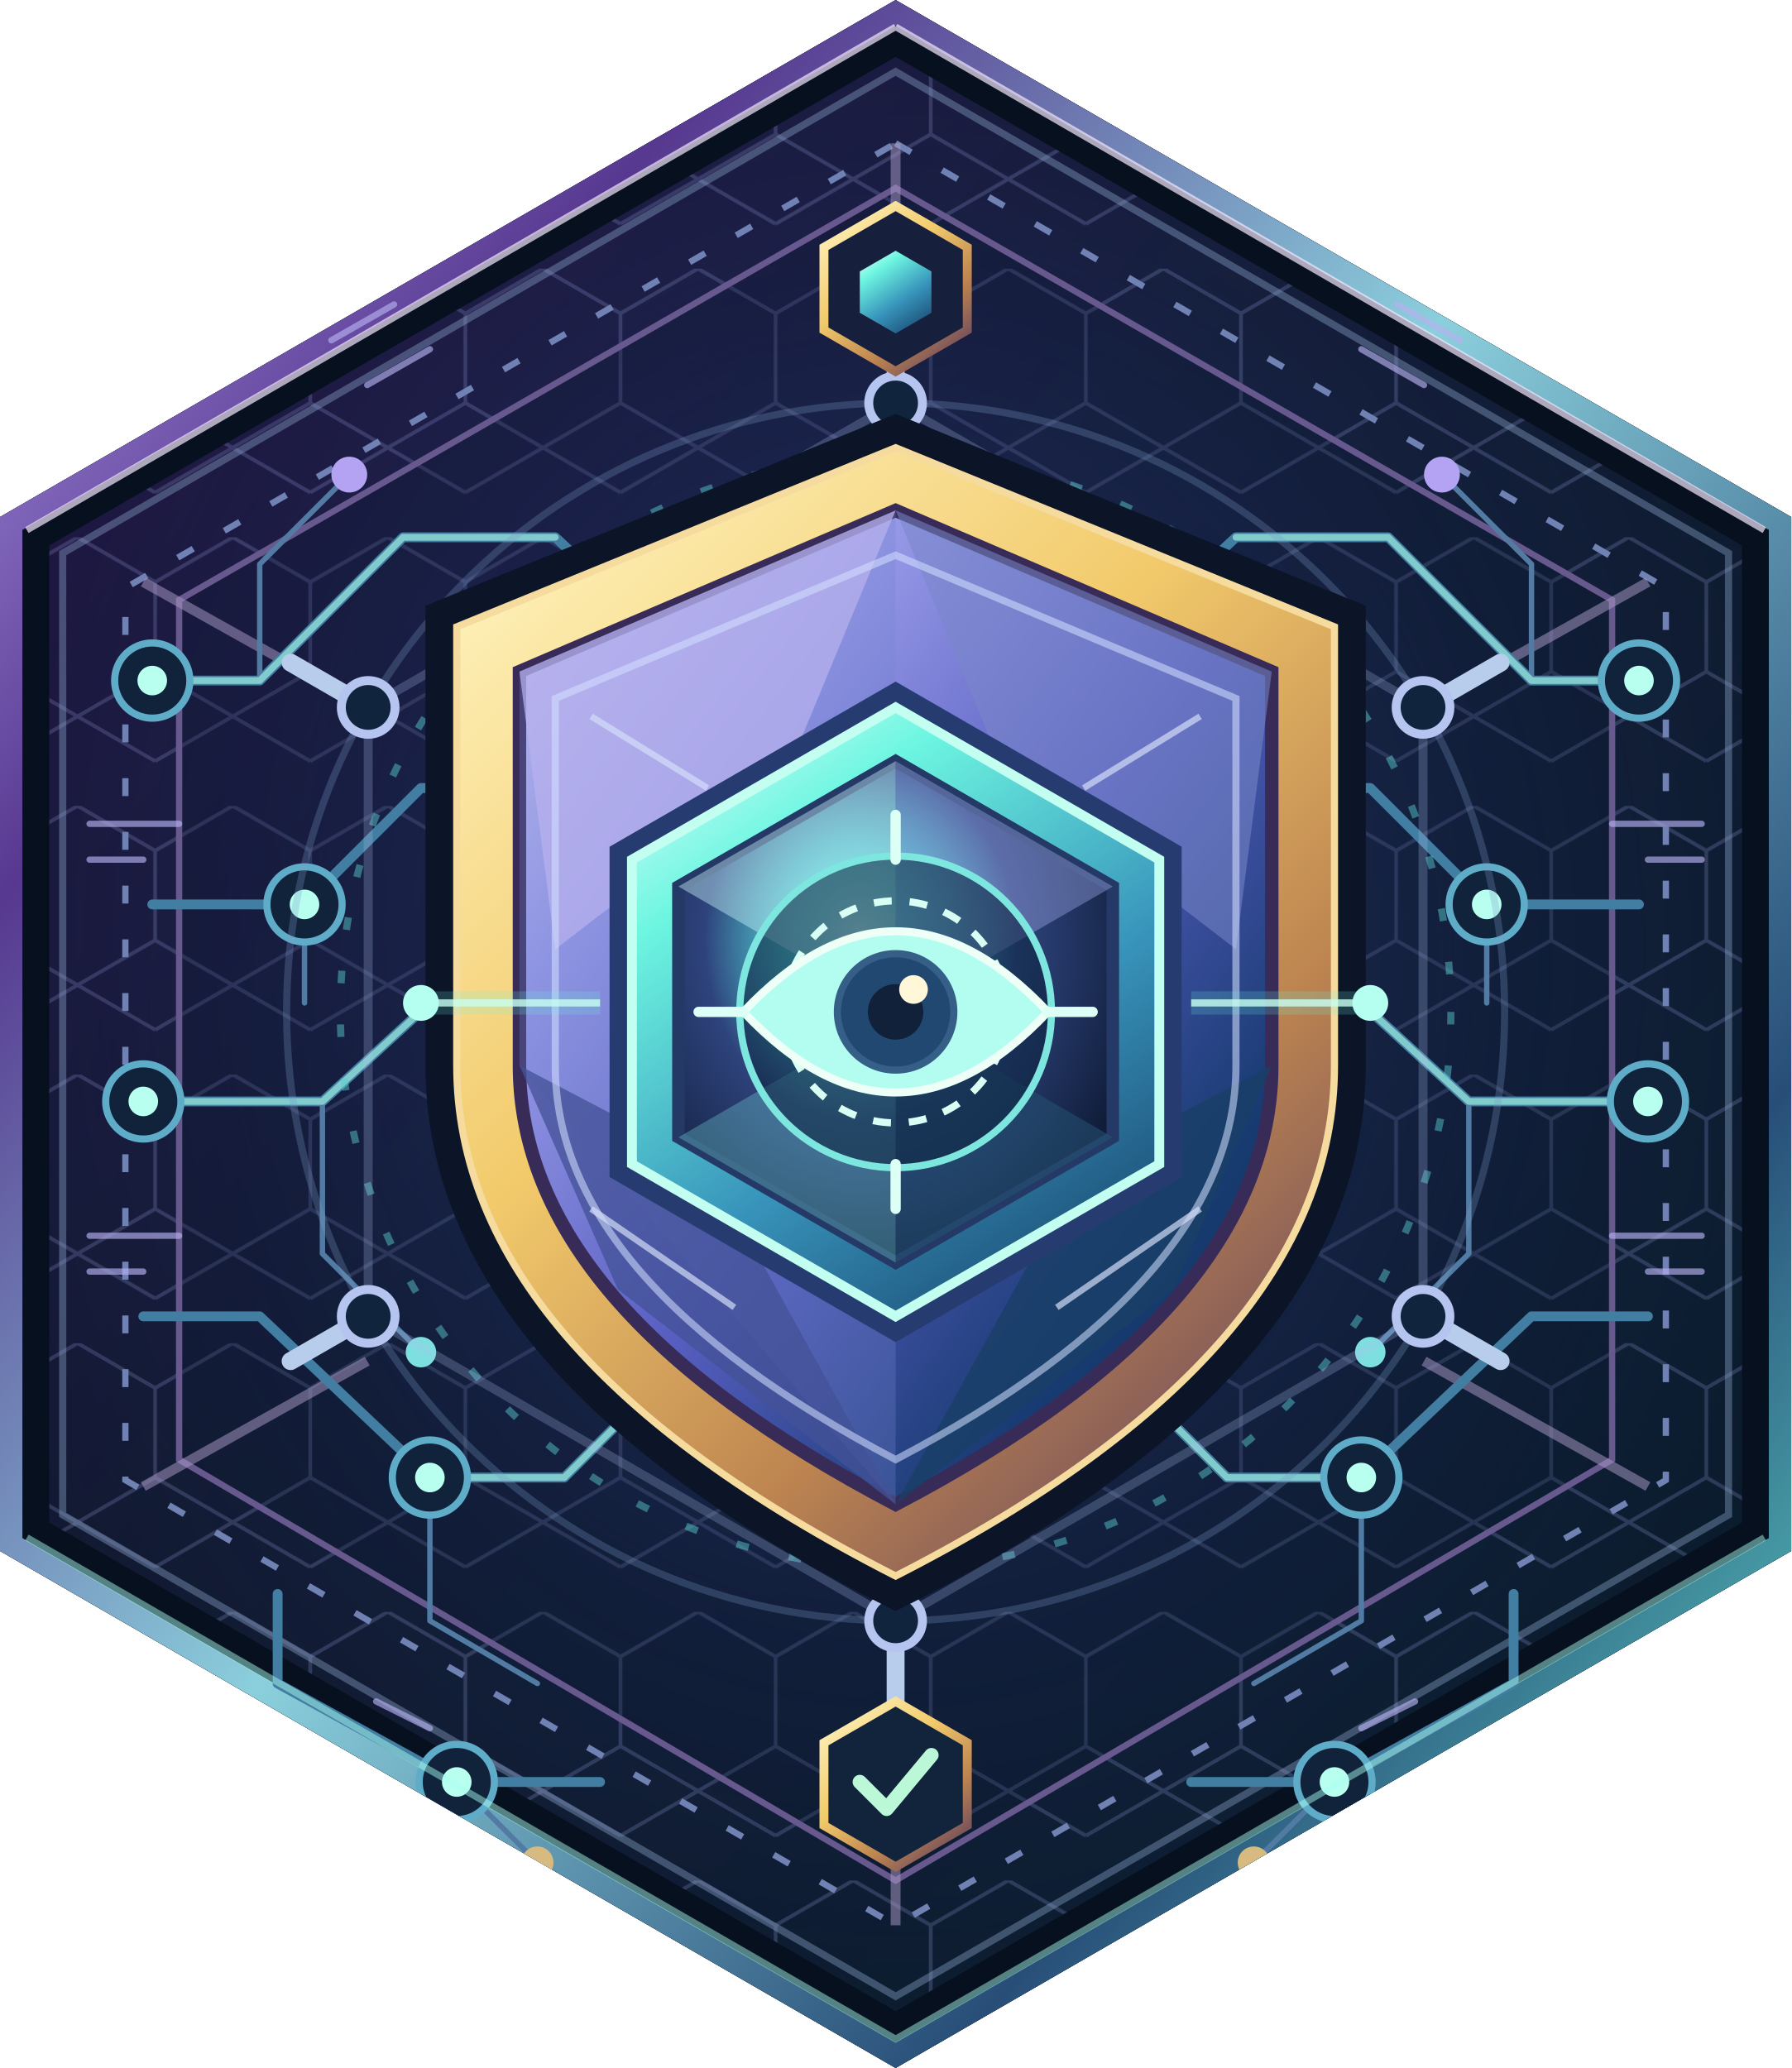
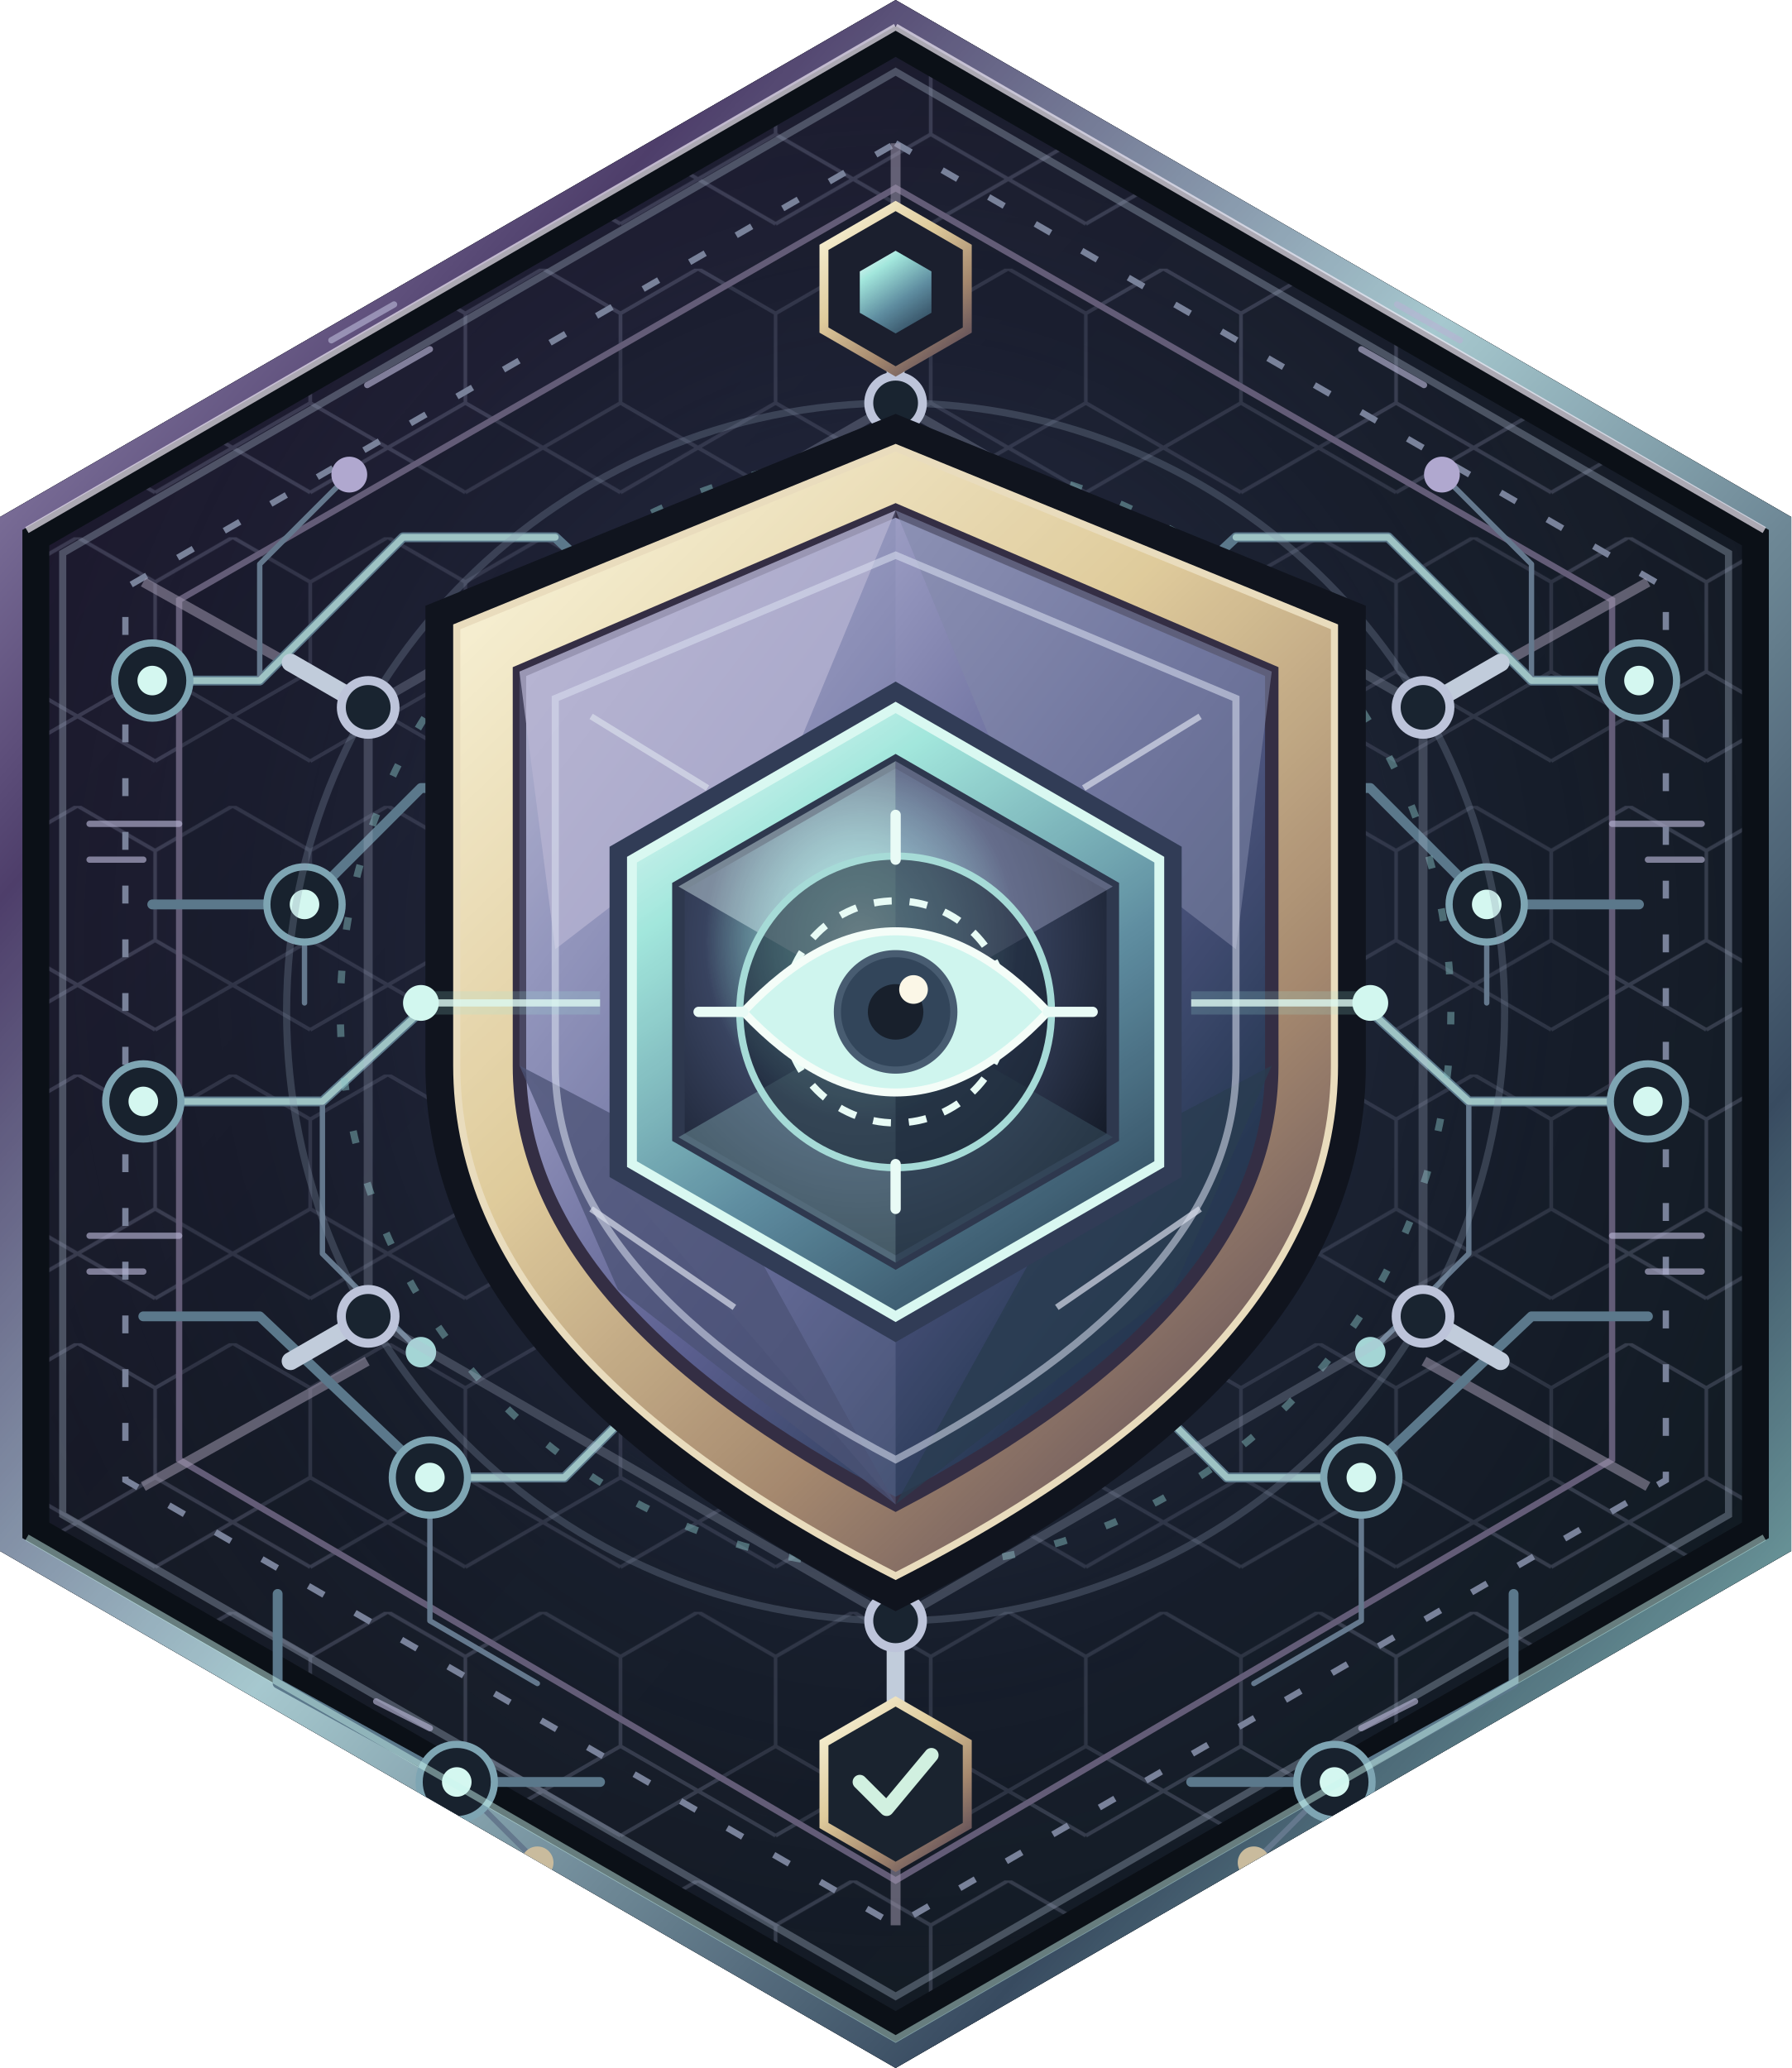
- <svg xmlns="http://www.w3.org/2000/svg" width="200" height="230.94" viewBox="0 0 200 230.94" role="img" aria-label="Faceted BEAM security audit emblem">
+ <svg xmlns="http://www.w3.org/2000/svg" filter="url(#gray50)" width="200" height="230.94" viewBox="0 0 200 230.94" role="img" aria-label="Faceted BEAM security audit emblem">
  <defs>
+     <filter id="gray50" color-interpolation-filters="sRGB">
+       <feColorMatrix type="saturate" values="0.50" />
+     </filter>
    <path id="hex" d="M100 0 200 57.735V173.205L100 230.94 0 173.205V57.735Z" />
    <clipPath id="frame">
      <use href="#hex" />
    </clipPath>
    <linearGradient id="bg" x1="0" y1="0" x2="1" y2="1" gradientUnits="objectBoundingBox">
      <stop offset="0" stop-color="#251447" />
      <stop offset=".43" stop-color="#10192e" />
      <stop offset="1" stop-color="#071c29" />
    </linearGradient>
    <radialGradient id="aura" cx="50%" cy="46%" r="67%">
      <stop stop-color="#4a56bd" stop-opacity=".58" />
      <stop offset=".52" stop-color="#283778" stop-opacity=".22" />
      <stop offset="1" stop-color="#0b162c" stop-opacity="0" />
    </radialGradient>
    <linearGradient id="rim" x1="0" y1="0" x2="1" y2="1">
      <stop stop-color="#b8a5f6" />
      <stop offset=".22" stop-color="#573890" />
      <stop offset=".48" stop-color="#8bcfdc" />
      <stop offset=".76" stop-color="#284e78" />
      <stop offset="1" stop-color="#67f0d5" />
    </linearGradient>
    <linearGradient id="gold" x1=".1" y1="0" x2=".85" y2="1">
      <stop stop-color="#fff4bf" />
      <stop offset=".4" stop-color="#f2ca6b" />
      <stop offset=".72" stop-color="#bd8450" />
      <stop offset="1" stop-color="#66455e" />
    </linearGradient>
    <linearGradient id="crystal" x1="0" y1="0" x2="1" y2="1">
      <stop stop-color="#e2daff" />
      <stop offset=".24" stop-color="#9a9ce9" />
      <stop offset=".52" stop-color="#575ec0" />
      <stop offset=".8" stop-color="#173a70" />
      <stop offset="1" stop-color="#113a54" />
    </linearGradient>
    <linearGradient id="ice" x1="0" y1="0" x2=".6" y2="1">
      <stop stop-color="#edfffe" />
      <stop offset=".28" stop-color="#6df6e1" />
      <stop offset=".7" stop-color="#3894bb" />
      <stop offset="1" stop-color="#215b83" />
    </linearGradient>
    <radialGradient id="lens" cx="42%" cy="36%" r="72%">
      <stop stop-color="#b7fff3" stop-opacity=".95" />
      <stop offset=".17" stop-color="#4fd1d4" stop-opacity=".72" />
      <stop offset=".5" stop-color="#2e437c" />
      <stop offset="1" stop-color="#0b172f" />
    </radialGradient>
    <pattern id="grid" width="17.32" height="30" patternUnits="userSpaceOnUse">
      <path d="M0 5 8.66 0 17.32 5 17.32 15 8.66 20 0 15ZM0 25 8.66 20 17.32 25" fill="none" stroke="#9fa8e8" stroke-width=".42" opacity=".22" />
    </pattern>
    <g id="node">
      <circle r="4.2" fill="#10233b" stroke="#5facc9" stroke-width=".8" />
      <circle r="1.65" fill="#b9fff0" />
    </g>
    <g id="wing" fill="none" stroke-linecap="round" stroke-linejoin="round">
      <path d="M17 76H29L45 60H62L77 74M17 101H34L47 88H61M16 123H36L48 112H61M16 147H29L48 165H63L77 151M31 178V188L51 199H67" stroke="#427da2" stroke-width="1.1" />
      <path d="M29 76V63L39 53M34 101V112M36 123V140L47 151M48 165V181L60 188M51 199 60 208" stroke="#527ba4" stroke-width=".6" />
      <path d="M17 76H29L45 60H62M16 123H36L48 112H61M48 165H63L77 151" stroke="#9bede0" stroke-width=".75" opacity=".7" />
      <use href="#node" x="17" y="76" />
      <use href="#node" x="34" y="101" />
      <use href="#node" x="16" y="123" />
      <use href="#node" x="48" y="165" />
      <use href="#node" x="51" y="199" />
      <circle cx="39" cy="53" r="2" fill="#b3a3f2" />
      <circle cx="47" cy="151" r="1.7" fill="#7ddfdf" />
      <circle cx="60" cy="208" r="1.8" fill="#d6ba7f" />
      <path d="M10 92H20M10 96H16M10 138H20M10 142H16M37 38 44 34M41 43 48 39M48 193 42 190" stroke="#b5b0ef" stroke-width=".7" opacity=".65" />
    </g>
  </defs>
  <g clip-path="url(#frame)">
    <use href="#hex" fill="url(#bg)" />
    <rect width="200" height="231" fill="url(#aura)" />
    <rect width="200" height="231" fill="url(#grid)" />
    <use href="#hex" fill="none" stroke="#07101e" stroke-width="11" />
    <use href="#hex" fill="none" stroke="url(#rim)" stroke-width="5" />
    <path d="M100 8 193 61.77V169.17L100 222.94 7 169.17V61.77Z" fill="none" stroke="#9ab5dc" stroke-opacity=".36" stroke-width=".8" />
    <path d="M100 16 186 65.65V165.29L100 215 14 165.29V65.65Z" fill="none" stroke="#7082b3" stroke-width=".7" stroke-dasharray="2 4" />
    <path d="M100 21 180 67V163L100 210 20 163V67Z" fill="#0a172d" fill-opacity=".23" stroke="#67588e" stroke-width=".7" />
    <path d="M100 16V41M184 65 159 79M184 166 159 152M100 215V191M16 166 41 152M16 65 41 79" stroke="#a99ac6" stroke-width="1.1" opacity=".52" />
    <use href="#wing" />
    <use href="#wing" transform="translate(200 0) scale(-1 1)" />
    <circle cx="100" cy="113" r="68" fill="none" stroke="#7c9bc7" stroke-opacity=".28" stroke-width=".8" />
    <circle cx="100" cy="113" r="62" fill="none" stroke="#5bced1" stroke-opacity=".47" stroke-width=".8" stroke-dasharray="1.4 4.6" />
    <path d="M100 45 158.89 79V147L100 181 41.11 147V79Z" fill="none" stroke="#adc1ed" stroke-opacity=".25" stroke-width="1" />
    <path d="M100 35V45M167.55 74 158.89 79M167.55 152 158.89 147M100 191V181M32.45 152 41.11 147M32.45 74 41.11 79" stroke="#b8cdeb" stroke-width="2" stroke-linecap="round" />
    <g fill="#10253d" stroke="#b6c4f0" stroke-width="1">
      <circle cx="100" cy="45" r="3" />
      <circle cx="158.89" cy="79" r="3" />
      <circle cx="158.89" cy="147" r="3" />
      <circle cx="100" cy="181" r="3" />
      <circle cx="41.11" cy="147" r="3" />
      <circle cx="41.11" cy="79" r="3" />
    </g>
    <path d="M100 50 149 70V119Q149 151 100 176 51 151 51 119V70Z" fill="#050e20" stroke="#0c1428" stroke-width="7" />
    <path d="M100 50 149 70V119Q149 151 100 176 51 151 51 119V70Z" fill="url(#gold)" stroke="#f6db9e" stroke-width=".8" />
    <path d="M100 57 142 75V119Q142 146 100 168 58 146 58 119V75Z" fill="url(#crystal)" stroke="#382b57" stroke-width="1.5" />
    <path d="M100 57 100 168 58 119V75Z" fill="#7284cf" opacity=".3" />
    <path d="M58 75 100 57 88 86 62 106Z" fill="#b9b1ee" opacity=".72" />
    <path d="M142 75 100 57 112 86 138 106Z" fill="#7986c9" opacity=".55" />
    <path d="M58 119 79 130 100 168 69 144Z" fill="#435197" opacity=".76" />
    <path d="M142 119 121 130 100 168 131 144Z" fill="#193e66" opacity=".8" />
    <path d="M100 62 62 78V119Q62 143 100 163 138 143 138 119V78Z" fill="none" stroke="#d3e0ff" stroke-width=".8" stroke-opacity=".56" />
    <path d="M66 80 79 88M134 80 121 88M66 135 82 146M134 135 118 146" stroke="#d3ddf8" stroke-width=".7" opacity=".7" />
    <path d="M100 79 129.44 96V130L100 147 70.56 130V96Z" fill="#0a1833" stroke="#263c71" stroke-width="5" />
    <path d="M100 79 129.44 96V130L100 147 70.56 130V96Z" fill="url(#ice)" stroke="#c2fff1" stroke-width="1.1" />
    <path d="M100 85 124.25 99V127L100 141 75.75 127V99Z" fill="url(#lens)" stroke="#243965" stroke-width="1.4" />
    <path d="M100 85 100 113 75.75 99Z" fill="#cef8ff" opacity=".42" />
    <path d="M100 85 124.25 99 100 113Z" fill="#a5b0f3" opacity=".38" />
    <path d="M100 113 124.25 127 100 141Z" fill="#255273" opacity=".55" />
    <path d="M100 113 75.75 127 100 141Z" fill="#72d3da" opacity=".34" />
    <circle cx="100" cy="113" r="17.4" fill="#0b2540" fill-opacity=".56" stroke="#7de6de" stroke-width=".8" />
    <circle cx="100" cy="113" r="12.4" fill="none" stroke="#d9fff4" stroke-width=".8" stroke-dasharray="2 2" />
    <path d="M83 113Q100 95 117 113 100 131 83 113Z" fill="#b2fdf0" stroke="#edfff6" stroke-width=".9" />
    <circle cx="100" cy="113" r="6.5" fill="#214871" stroke="#365f88" stroke-width=".8" />
    <circle cx="100" cy="113" r="3.1" fill="#102139" />
    <circle cx="102" cy="110.5" r="1.6" fill="#fff7d7" />
    <path d="M100 91V96M100 130V135M78 113H83M117 113H122" stroke="#dcfff6" stroke-width="1.15" stroke-linecap="round" />
    <path d="M47 112H67M133 112H153" stroke="#68f5df" stroke-width="2.6" opacity=".19" />
    <path d="M47 112H67M133 112H153" stroke="#c8fff0" stroke-width=".8" opacity=".8" />
    <circle cx="47" cy="112" r="2" fill="#b5fff0" />
    <circle cx="153" cy="112" r="2" fill="#b5fff0" />
    <path d="M100 23 108 27.62V36.86L100 41.48 92 36.86V27.62Z" fill="#161f3c" stroke="url(#gold)" stroke-width="1" />
    <path d="M100 28 104 30.31V34.93L100 37.24 96 34.93V30.31Z" fill="url(#ice)" />
    <path d="M100 190 108 194.62V203.86L100 208.48 92 203.86V194.62Z" fill="#12243c" stroke="url(#gold)" stroke-width="1" />
    <path d="m96 199 3 3 5-6" fill="none" stroke="#baf8d7" stroke-width="1.6" stroke-linecap="round" stroke-linejoin="round" />
    <path d="M100 3 197 59.2M3 59.2 100 3" stroke="#f4e8ff" stroke-width=".75" opacity=".7" />
    <path d="M3 171.7 100 227.7 197 171.7" stroke="#a9fff0" stroke-width=".75" opacity=".48" fill="none" />
  </g>
</svg>
